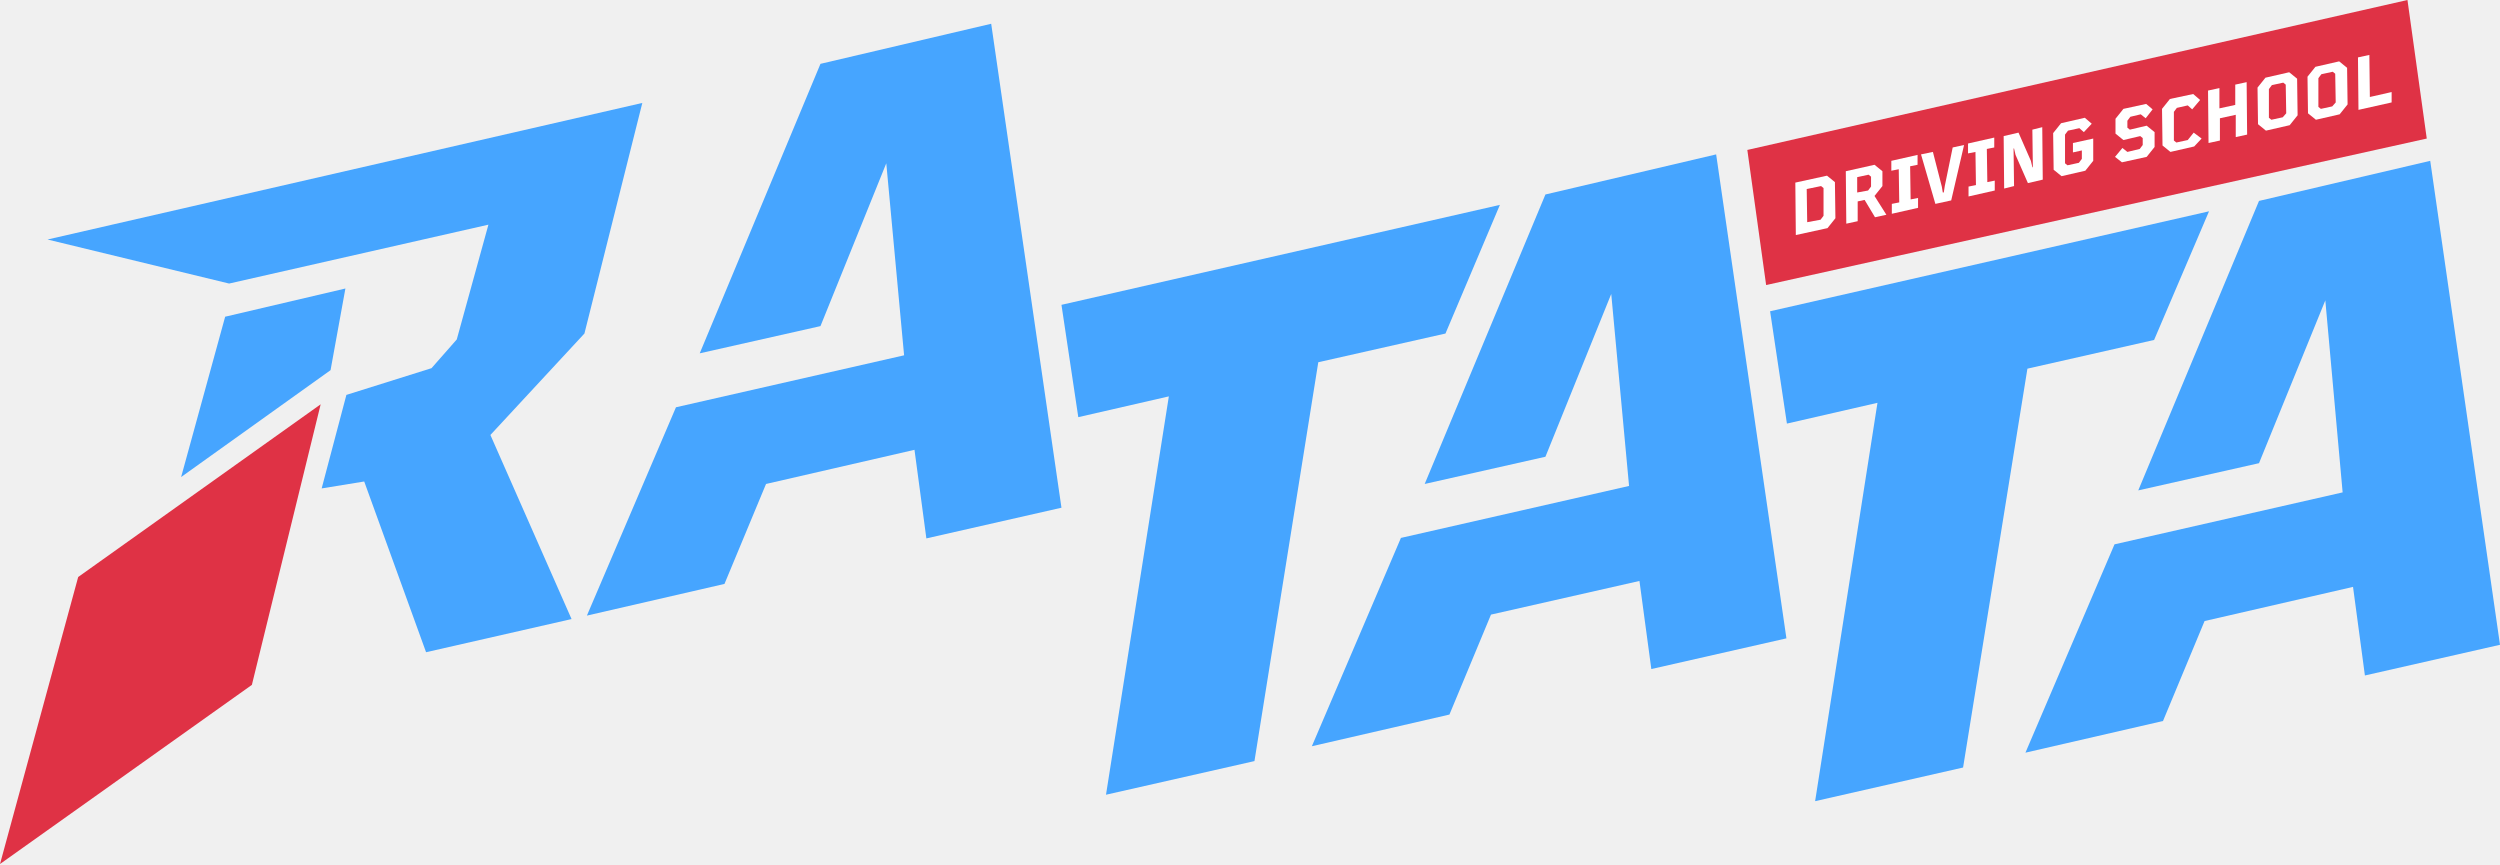
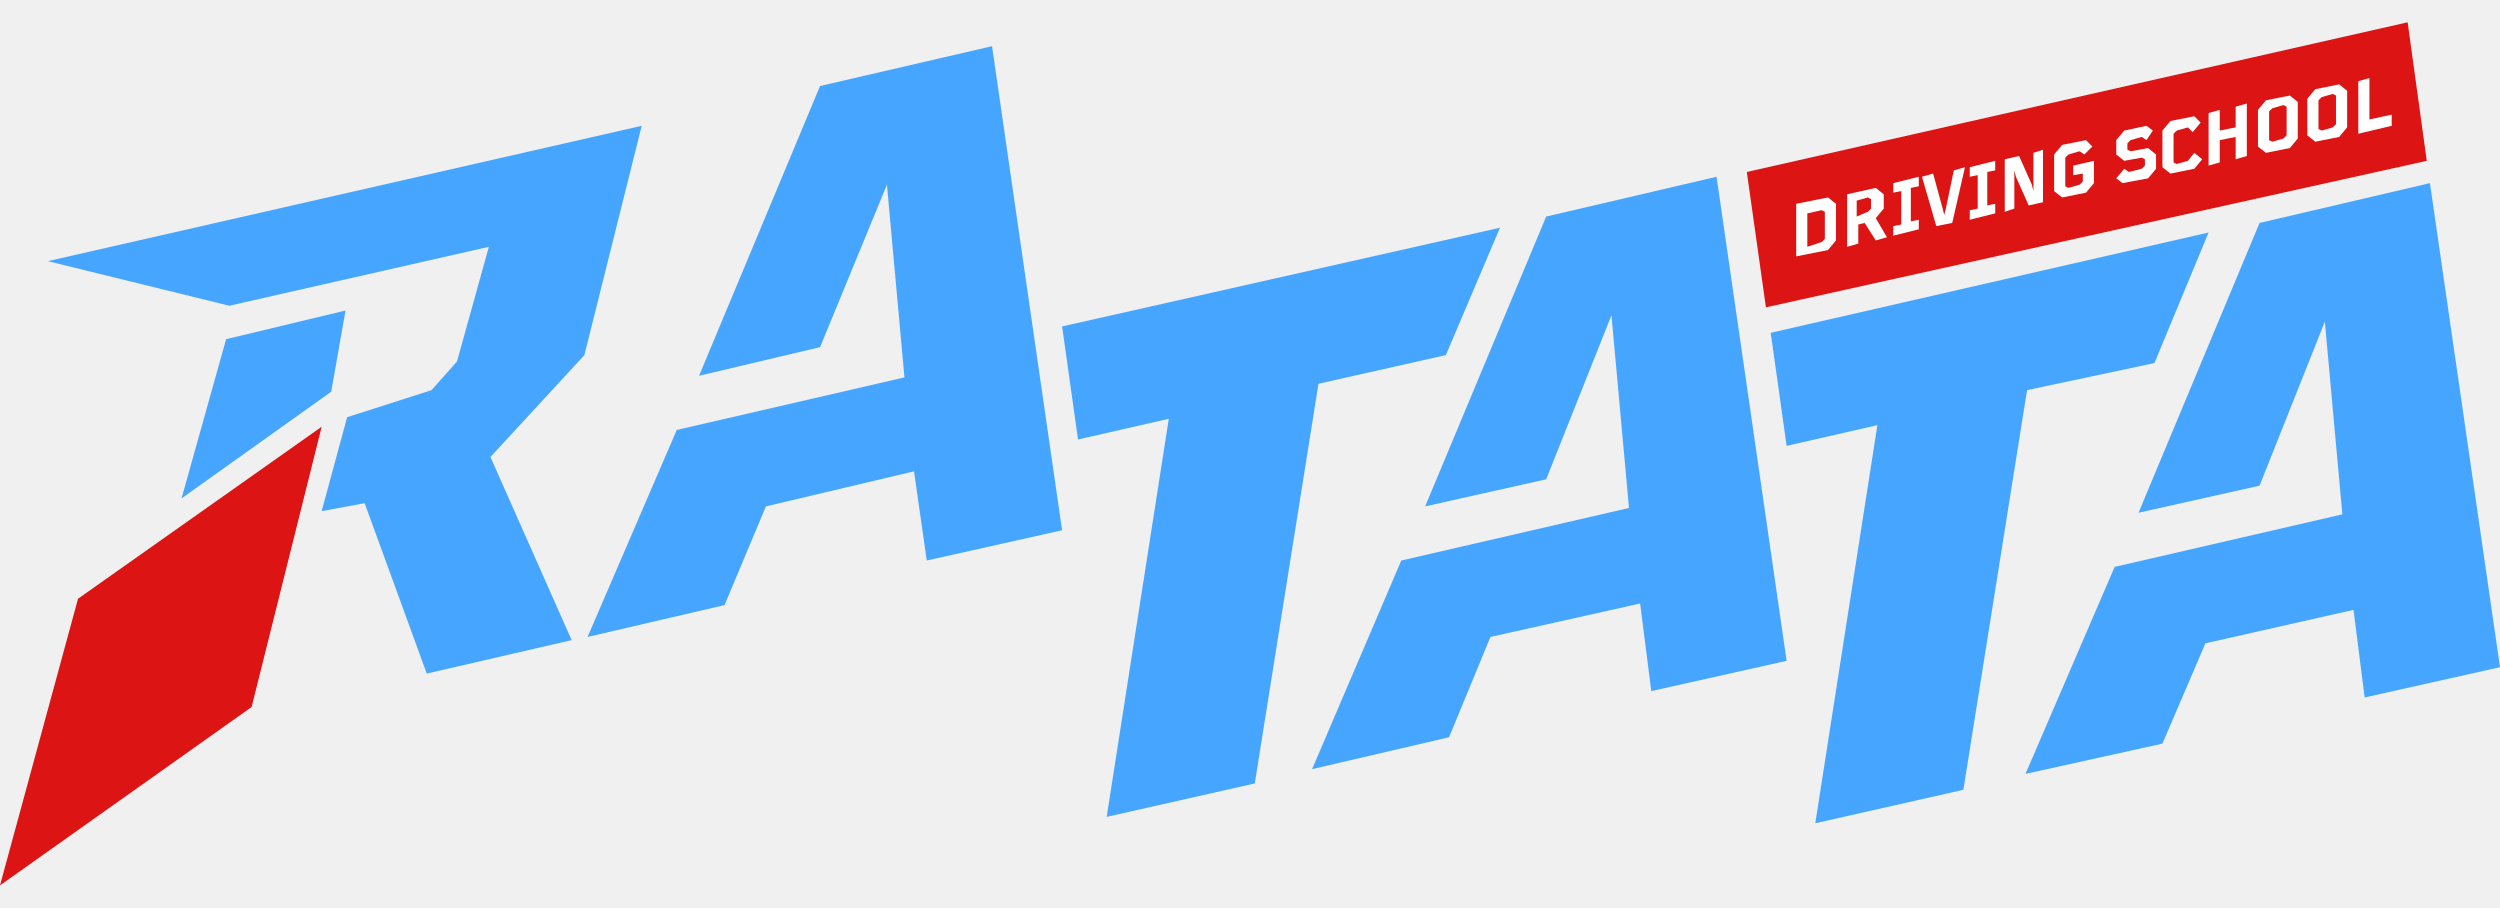
- <svg xmlns="http://www.w3.org/2000/svg" version="1.1" id="Слой_1" x="0px" y="0px" viewBox="0 0 505.2 174.6" style="enable-background:new 0 0 505.2 174.6;" xml:space="preserve">
-   <style type="text/css">
- 	.st0{fill:#46A5FF;}
- 	.st1{fill:#DF3245;}
- 	.st2{fill:#3A89C7;}
- 	.st3{fill:#FFFFFF;}
- </style>
-   <polygon class="st0" points="46.3,57.3 98.7,45.4 92.3,68.6 87.2,74.4 70,79.8 65,98.7 73.6,97.3 86.1,131.8 115.5,125.1 99.1,87.9   118.1,67.4 129.8,20.8 9.6,48.4 " />
-   <polygon class="st0" points="45.5,64 69.8,58.3 66.8,74.8 36.6,96.4 " />
-   <polygon class="st1" points="64.8,81.7 50.9,138.4 0,174.6 15.8,116.6 " />
-   <polygon class="st0" points="357.7,62.9 361.1,85.6 379.4,81.4 366.8,161.9 396.7,155.1 409.7,74.5 435.3,68.7 446.4,42.7 " />
-   <polygon class="st0" points="456.5,40.6 432.1,99.1 456.5,93.6 469.9,60.7 473.4,99.5 427.3,110 409.3,152.1 437.1,145.7   445.5,125.5 475.5,118.6 477.9,136.5 505.2,130.3 491.1,32.5 " />
-   <path class="st2" d="M354.9,28" />
-   <polygon class="st1" points="353.1,30.3 356.9,57.6 490.4,28 486.5,0 " />
-   <g>
-     <path class="st3" d="M362.9,47.5l-0.1-10.6l6.4-1.4l1.6,1.3l0.1,7.3l-1.6,2L362.9,47.5z M367.9,44.4l0.6-0.8V38l-0.5-0.4l-2.9,0.6   l0.1,6.7L367.9,44.4z" />
-     <path class="st3" d="M381.2,43.4l-2.3,0.5l-2.1-3.5l-1.4,0.3v4l-2.3,0.5L373,34.6l5.8-1.3l1.6,1.3v3l-1.6,2L381.2,43.4z    M377.5,38.5l0.6-0.8v-2l-0.5-0.4l-2.3,0.5v3.1L377.5,38.5z" />
-     <path class="st3" d="M387.6,42l-5.3,1.2v-2l1.5-0.3l-0.1-6.7l-1.5,0.3v-2l5.3-1.2v2l-1.5,0.3l0.1,6.7l1.5-0.3V42z" />
-     <path class="st3" d="M392.8,38.9l0.2-1.3l1.6-7.8l2.3-0.5l-2.6,11.2l-3.2,0.7l-2.9-10l2.4-0.5l1.8,7l0.2,1.2L392.8,38.9z" />
-     <path class="st3" d="M403.1,38.5l-5.3,1.2v-2l1.5-0.3l-0.1-6.7l-1.5,0.3v-2l5.3-1.2v2l-1.5,0.3l0.1,6.7l1.5-0.3V38.5z" />
-     <path class="st3" d="M412.7,25.7l0.1,10.6l-3,0.7l-2.5-5.7L407,30h-0.1l0.1,7.6l-2,0.5l-0.1-10.6l3-0.7l2.5,5.7l0.3,1.3h0.1   l-0.1-7.6L412.7,25.7z" />
-     <path class="st3" d="M421.1,26.7l-0.9-0.8l-2.3,0.5l-0.6,0.8V33l0.5,0.4l2.3-0.5l0.6-0.8v-1.7l-1.8,0.4v-1.9L423,28v4.5l-1.6,2   l-4.8,1.1l-1.6-1.3l-0.1-7.4l1.6-2l4.8-1.1l1.4,1.2L421.1,26.7z" />
-     <path class="st3" d="M433.6,23.9l-1-0.8l-2.1,0.5l-0.6,0.8v1.4l0.5,0.4l3.4-0.8l1.6,1.3v3l-1.6,2l-5,1.1l-1.4-1.1l1.5-1.8l1,0.8   l2.5-0.6l0.6-0.8v-1.4l-0.5-0.4l-3.4,0.8l-1.6-1.3v-3l1.6-2l4.6-1l1.3,1.1L433.6,23.9z" />
-     <path class="st3" d="M443.4,29.6l-4.8,1.1l-1.6-1.3l-0.1-7.4l1.6-2l4.7-1l1.4,1.2l-1.6,1.9l-0.9-0.8l-2.2,0.5l-0.6,0.8v5.8l0.5,0.4   l2.3-0.5l1.2-1.5l1.6,1.2L443.4,29.6z" />
-     <path class="st3" d="M454.1,27.2l-2.3,0.5v-4.5l-3.2,0.7v4.5l-2.3,0.5l-0.1-10.6l2.3-0.5v4.1l3.2-0.7v-4.1l2.3-0.5L454.1,27.2z" />
-     <path class="st3" d="M457.9,26.4l-1.6-1.3l-0.1-7.4l1.6-2l4.8-1.1l1.6,1.3l0.1,7.4l-1.6,2L457.9,26.4z M462,22.9l-0.1-5.8l-0.5-0.4   l-2.3,0.5l-0.6,0.8v5.8l0.5,0.4l2.3-0.5L462,22.9z" />
-     <path class="st3" d="M468,24.2l-1.6-1.3l-0.1-7.4l1.6-2l4.8-1.1l1.6,1.3l0.1,7.4l-1.6,2L468,24.2z M472,20.7l-0.1-5.8l-0.5-0.4   l-2.3,0.5l-0.6,0.8v5.8L469,22l2.3-0.5L472,20.7z" />
-     <path class="st3" d="M478.9,19.6l4.4-1v2.1l-6.7,1.5l-0.1-10.6l2.3-0.5L478.9,19.6z" />
-   </g>
-   <polygon class="st0" points="214.5,61.6 217.9,84.3 236.2,80.1 223.5,160.6 253.5,153.8 266.4,73.2 292.1,67.4 303.1,41.4 " />
-   <polygon class="st0" points="312.3,39.3 287.9,97.8 312.3,92.3 325.6,59.4 329.2,98.2 283.1,108.7 265.1,150.8 292.9,144.4   301.3,124.2 331.3,117.4 333.7,135.2 361,129 346.8,31.2 " />
-   <polygon class="st0" points="165.8,12.9 141.4,71.4 165.8,65.9 179.1,33 182.7,71.8 136.6,82.3 118.6,124.4 146.4,118 154.8,97.8   184.8,90.9 187.2,108.8 214.5,102.6 200.3,4.8 " />
+ <svg xmlns="http://www.w3.org/2000/svg" xml:space="preserve" id="Слой_1" x="0" y="0" style="enable-background:new 0 0 157 57" version="1.1" height="57" width="157" viewBox="0 0 157 57">
+   <style>.st0{fill:#46a6ff}.st1{fill:#dc1414}.st3{fill:#fff}</style>
+   <path d="m14.4 19.2 16.3-3.7-2 7.2-1.6 1.8-5.3 1.7-1.6 5.9 2.7-.5 3.9 10.7 9.1-2.1-5.1-11.5 5.9-6.4 3.6-14.4L3 16.4z" class="st0" />
+   <path d="m14.2 21.3 7.5-1.8-.9 5.1-9.4 6.7z" class="st0" />
+   <path d="m20.2 26.8-4.4 17.6L0 55.6l4.9-18z" class="st1" />
+   <path d="m111.2 20.9 1 7.1 5.7-1.3-3.9 25 9.3-2.1 4-25.1 8-1.7 3.4-8.2zM141.9 14l-7.6 18.2 7.6-1.7 4.1-10.3 1.1 12.1-14.3 3.3-5.6 13 8.6-1.9 2.7-6.3 9.3-2.1.7 5.5 8.5-1.9-4.4-30.4z" class="st0" />
+   <path d="m109.7 10.8 1.2 8.5 41.5-9.2-1.2-8.7z" class="st1" />
+   <path d="M112.8 16.1v-3.3l2-.4.5.4v2.3l-.5.6-2 .4zm1.6-.9.2-.2v-1.7l-.2-.1-.9.2v2.1l.9-.3zM118.5 14.9l-.7.2-.7-1.1-.4.1v1.2l-.7.2v-3.3l1.8-.4.5.4v.9l-.5.6.7 1.2zm-1.2-1.6.2-.2v-.6l-.2-.1-.7.2v1l.7-.3zM120.5 14.4l-1.6.4v-.6l.5-.1V12l-.5.1v-.6l1.6-.4v.6l-.5.1v2.1l.5-.1v.6zM122.1 13.5l.1-.4.5-2.4.7-.2-.8 3.5-1 .2-.9-3.1.7-.2.6 2.2.1.4zM125.3 13.4l-1.6.4v-.6l.5-.1V11l-.5.1v-.6l1.6-.4v.6l-.5.1v2.1l.5-.1v.6zM128.3 9.4v3.3l-.9.2-.8-1.8-.1-.4v2.4l-.6.2V10l.9-.2.8 1.8.1.4V9.6l.6-.2zM130.9 9.7l-.3-.2-.7.2-.2.2v1.8l.2.1.7-.2.2-.2v-.5l-.6.1v-.6l1.3-.3v1.4l-.5.6-1.5.3-.5-.4V9.7l.5-.6 1.5-.3.4.4-.5.5zM134.8 8.8l-.3-.2-.7.2-.2.2v.4l.2.1 1.1-.2.5.4v.9l-.5.6-1.6.3-.4-.3.5-.6.3.2.8-.2.2-.2V10l-.2-.1-1.1.2-.5-.4v-.9l.5-.6 1.4-.3.4.3-.4.6zM137.8 10.6l-1.5.3-.5-.4V8.2l.5-.6 1.5-.3.4.4-.5.6-.3-.3-.7.2-.2.2v1.8l.2.1.7-.2.4-.5.5.4-.5.6zM141.1 9.8l-.7.2V8.6l-1 .2v1.4l-.7.2V7.1l.7-.2v1.3l1-.2V6.7l.7-.2v3.3zM142.3 9.6l-.5-.4V6.9l.5-.6 1.5-.3.5.4v2.3l-.5.6-1.5.3zm1.3-1.1V6.7l-.2-.1-.7.2-.2.2v1.8l.2.1.7-.2.2-.2zM145.4 8.9l-.5-.4V6.2l.5-.6 1.5-.3.5.4V8l-.5.6-1.5.3zm1.3-1.1V6l-.2-.1-.7.2-.2.2v1.8l.2.1.7-.2.2-.2zM148.8 7.5l1.4-.3v.7l-2.1.5V5.1l.7-.2v2.6z" class="st3" />
+   <path d="m66.7 20.5 1 7.1 5.7-1.3-3.9 25 9.3-2.1 4-25.1 8-1.8 3.4-8zM97.1 13.6l-7.6 18.2 7.6-1.7 4.1-10.3 1.1 12.1L88 35.2l-5.6 13.1 8.6-2 2.6-6.3 9.4-2.1.7 5.5 8.5-1.9-4.4-30.4zM51.5 5.4l-7.6 18.2 7.6-1.8 4.2-10.2 1.1 12.1L42.5 27l-5.6 13 8.6-2 2.6-6.2 9.3-2.2.8 5.6 8.5-1.9-4.4-30.4z" class="st0" />
</svg>
